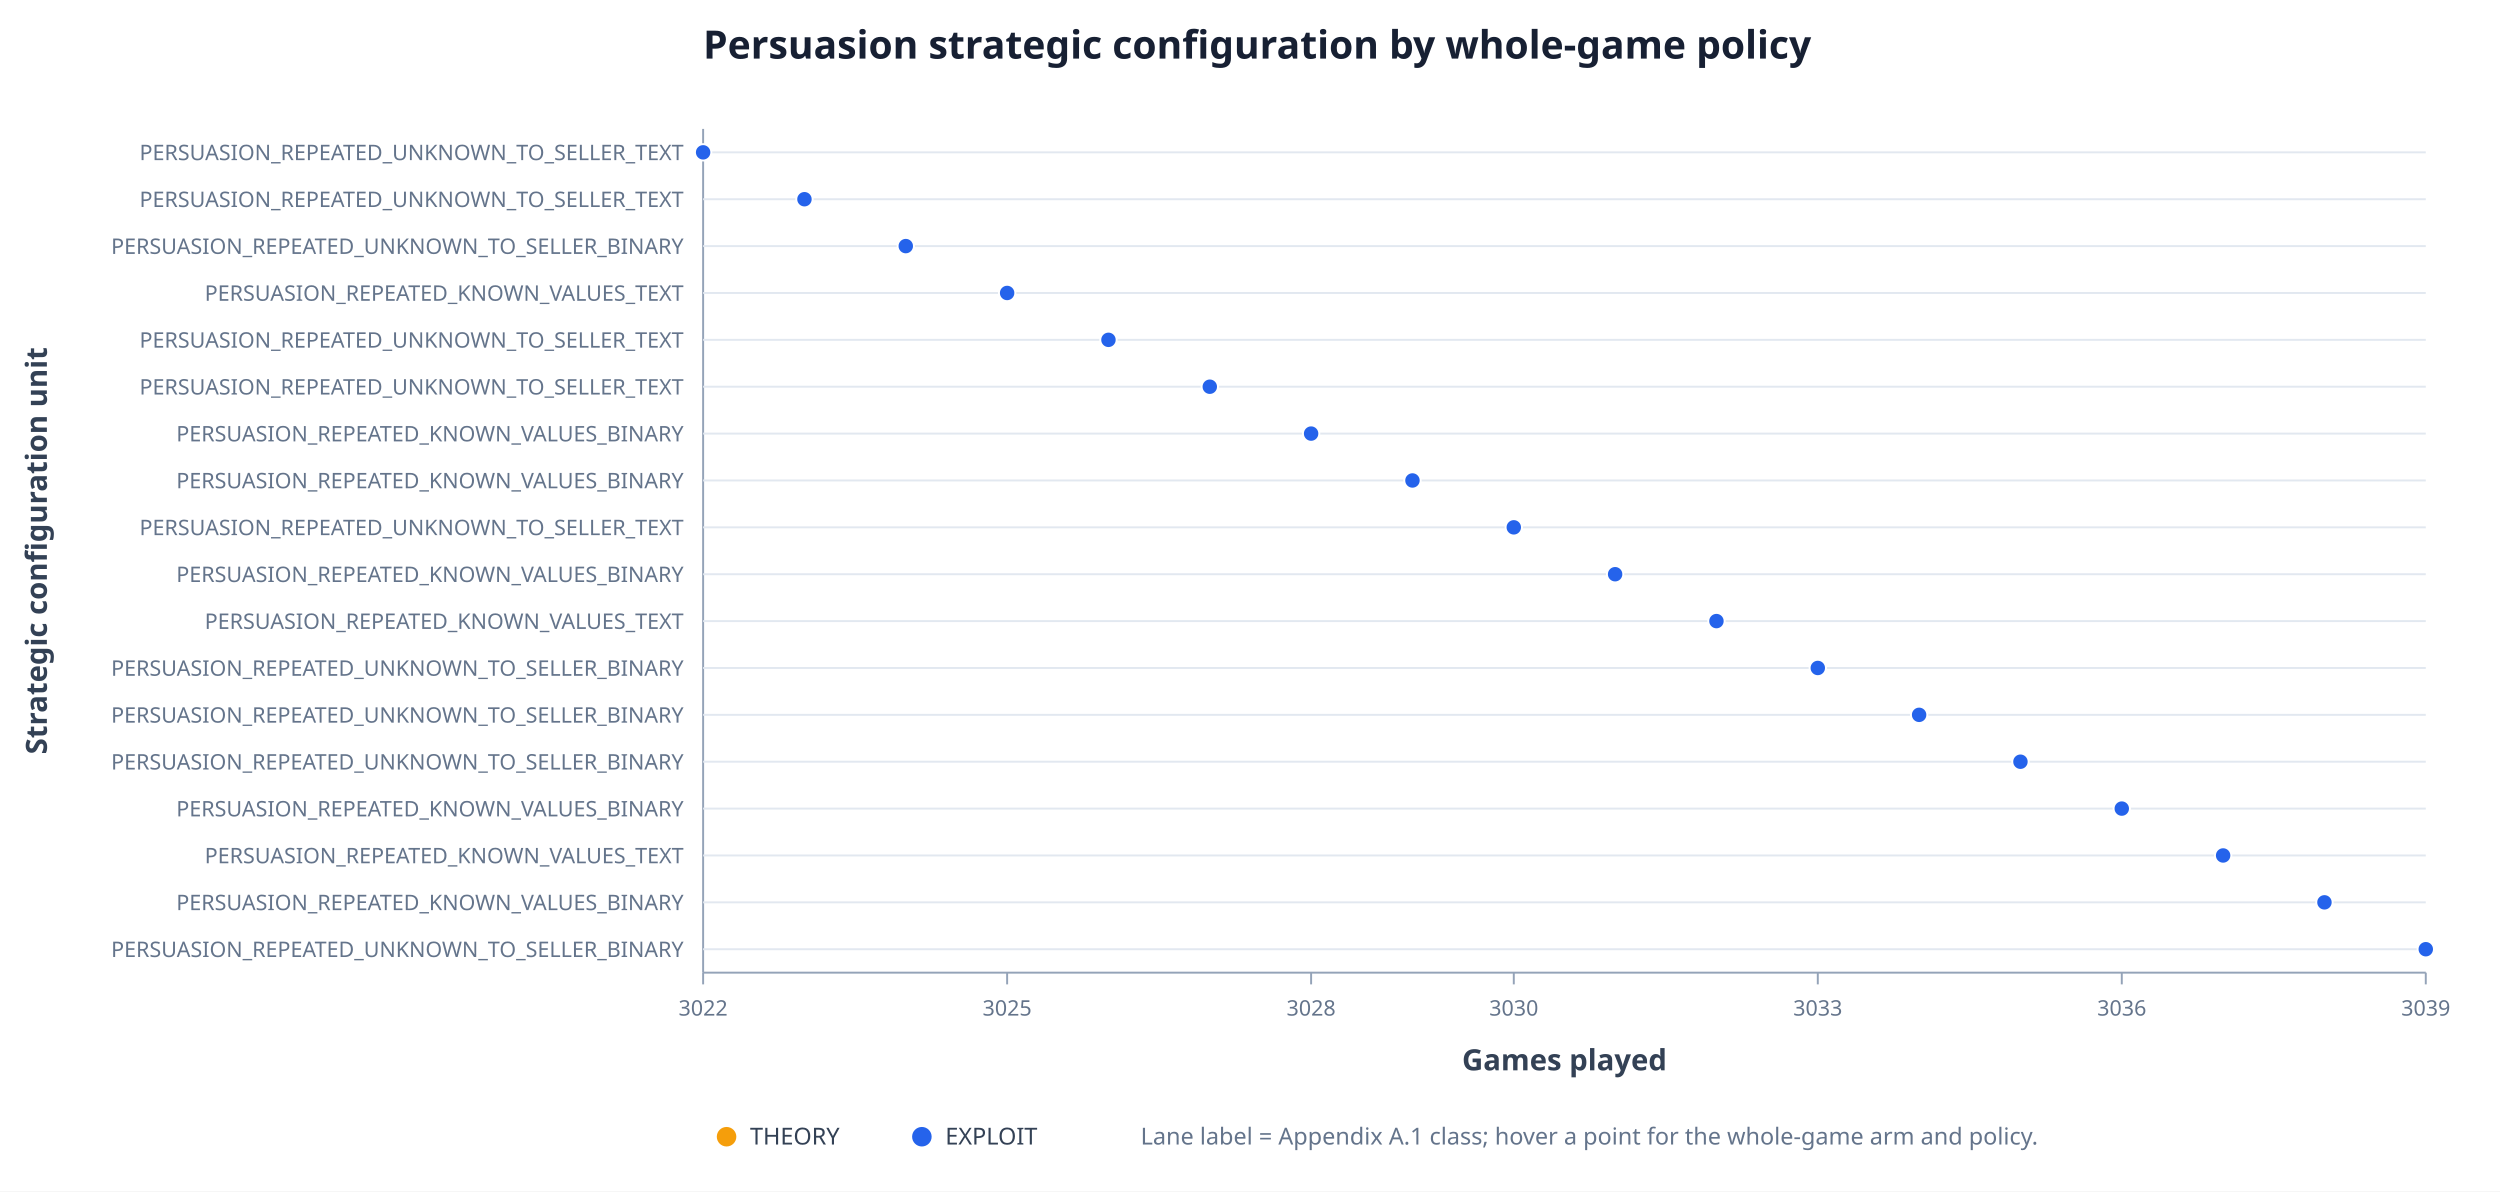
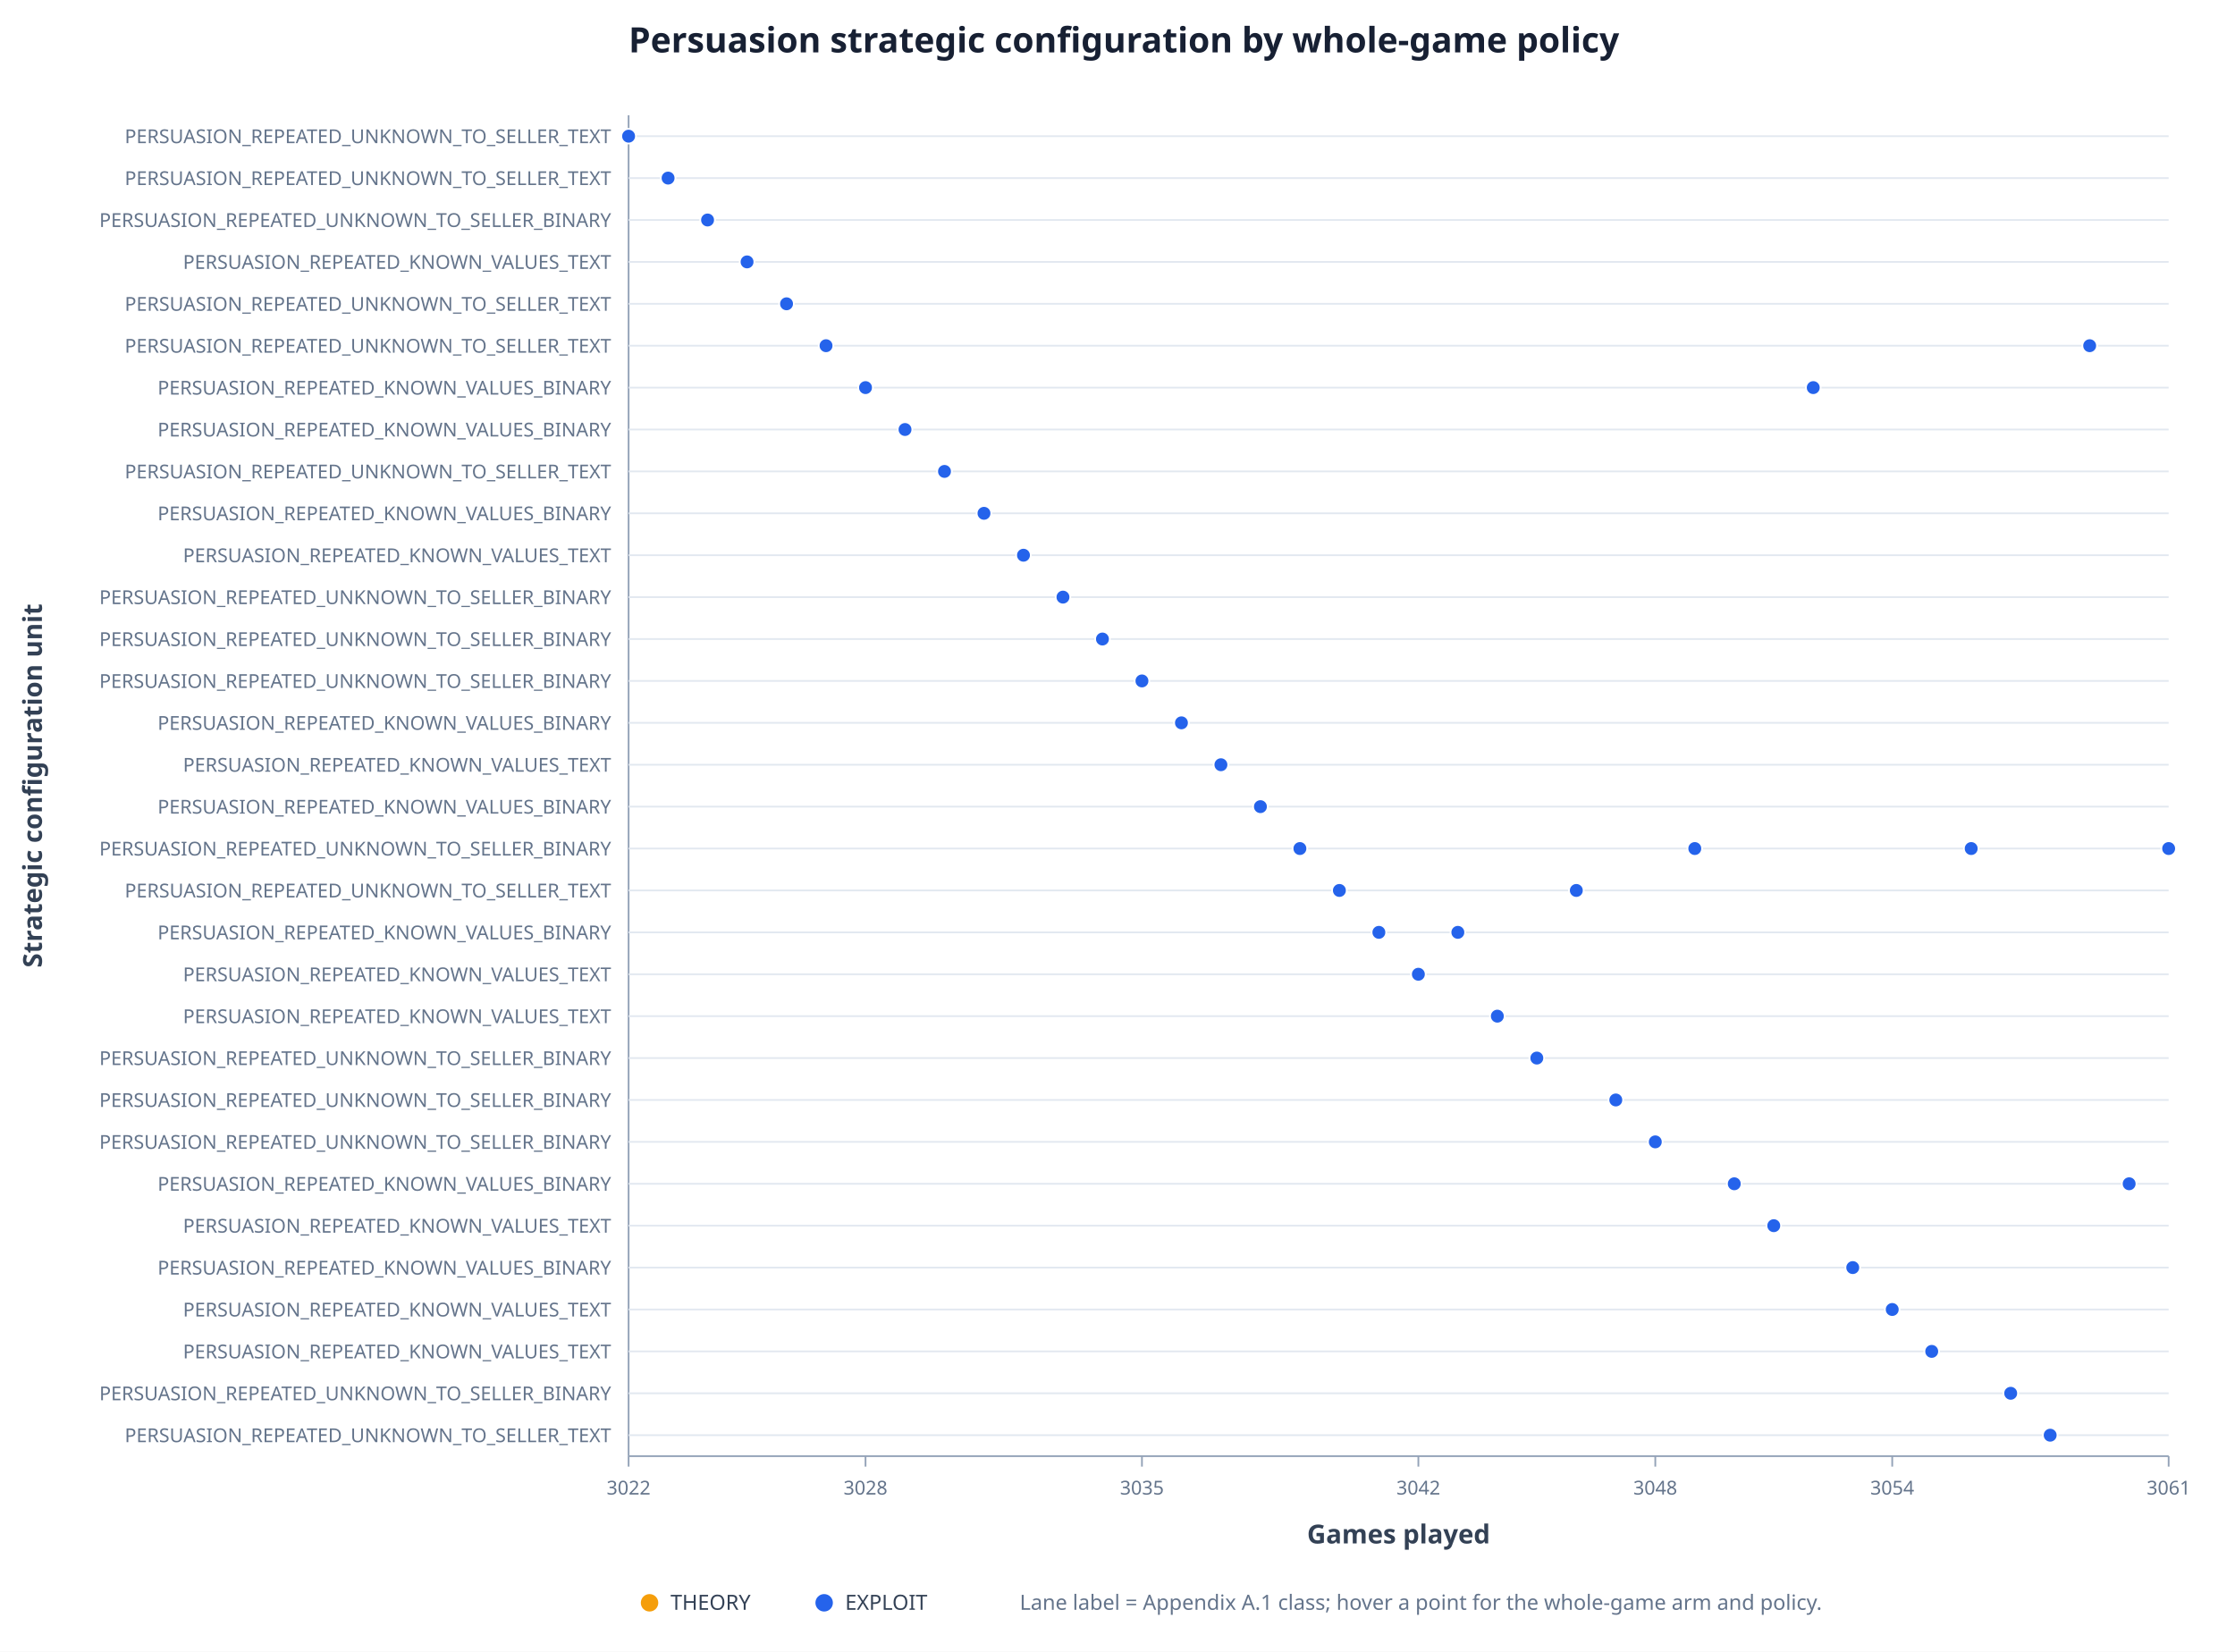
- <svg xmlns="http://www.w3.org/2000/svg" width="1280" height="610" viewBox="0 0 1280 610" role="img">
-   <rect width="1280" height="610" fill="white" />
+ <svg xmlns="http://www.w3.org/2000/svg" width="1280" height="946" viewBox="0 0 1280 946" role="img">
+   <rect width="1280" height="946" fill="white" />
  <text x="360.0" y="30" font-family="system-ui,sans-serif" font-size="20" font-weight="700" fill="#172033">Persuasion strategic configuration by whole-game policy</text>
-   <line x1="360.0" y1="498.0" x2="1242.0" y2="498.0" stroke="#94a3b8" />
-   <line x1="360.0" y1="66.0" x2="360.0" y2="498.0" stroke="#94a3b8" />
-   <text x="801.0" y="548" text-anchor="middle" font-family="system-ui,sans-serif" font-size="15" font-weight="650" fill="#334155">Games played</text>
-   <text x="24" y="282.0" transform="rotate(-90 24 282.0)" text-anchor="middle" font-family="system-ui,sans-serif" font-size="15" font-weight="650" fill="#334155">Strategic configuration unit</text>
+   <line x1="360.0" y1="834.0" x2="1242.0" y2="834.0" stroke="#94a3b8" />
+   <line x1="360.0" y1="66.0" x2="360.0" y2="834.0" stroke="#94a3b8" />
+   <text x="801.0" y="884" text-anchor="middle" font-family="system-ui,sans-serif" font-size="15" font-weight="650" fill="#334155">Games played</text>
+   <text x="24" y="450.0" transform="rotate(-90 24 450.0)" text-anchor="middle" font-family="system-ui,sans-serif" font-size="15" font-weight="650" fill="#334155">Strategic configuration unit</text>
  <line x1="360.0" y1="78.00" x2="1242.0" y2="78.00" stroke="#e2e8f0" />
  <text x="350.0" y="82.00" text-anchor="end" font-family="system-ui,sans-serif" font-size="11" fill="#64748b">PERSUASION_REPEATED_UNKNOWN_TO_SELLER_TEXT</text>
  <line x1="360.0" y1="102.00" x2="1242.0" y2="102.00" stroke="#e2e8f0" />
  <text x="350.0" y="106.00" text-anchor="end" font-family="system-ui,sans-serif" font-size="11" fill="#64748b">PERSUASION_REPEATED_UNKNOWN_TO_SELLER_TEXT</text>
  <line x1="360.0" y1="126.00" x2="1242.0" y2="126.00" stroke="#e2e8f0" />
  <text x="350.0" y="130.00" text-anchor="end" font-family="system-ui,sans-serif" font-size="11" fill="#64748b">PERSUASION_REPEATED_UNKNOWN_TO_SELLER_BINARY</text>
  <line x1="360.0" y1="150.00" x2="1242.0" y2="150.00" stroke="#e2e8f0" />
  <text x="350.0" y="154.00" text-anchor="end" font-family="system-ui,sans-serif" font-size="11" fill="#64748b">PERSUASION_REPEATED_KNOWN_VALUES_TEXT</text>
  <line x1="360.0" y1="174.00" x2="1242.0" y2="174.00" stroke="#e2e8f0" />
  <text x="350.0" y="178.00" text-anchor="end" font-family="system-ui,sans-serif" font-size="11" fill="#64748b">PERSUASION_REPEATED_UNKNOWN_TO_SELLER_TEXT</text>
  <line x1="360.0" y1="198.00" x2="1242.0" y2="198.00" stroke="#e2e8f0" />
  <text x="350.0" y="202.00" text-anchor="end" font-family="system-ui,sans-serif" font-size="11" fill="#64748b">PERSUASION_REPEATED_UNKNOWN_TO_SELLER_TEXT</text>
  <line x1="360.0" y1="222.00" x2="1242.0" y2="222.00" stroke="#e2e8f0" />
  <text x="350.0" y="226.00" text-anchor="end" font-family="system-ui,sans-serif" font-size="11" fill="#64748b">PERSUASION_REPEATED_KNOWN_VALUES_BINARY</text>
  <line x1="360.0" y1="246.00" x2="1242.0" y2="246.00" stroke="#e2e8f0" />
  <text x="350.0" y="250.00" text-anchor="end" font-family="system-ui,sans-serif" font-size="11" fill="#64748b">PERSUASION_REPEATED_KNOWN_VALUES_BINARY</text>
  <line x1="360.0" y1="270.00" x2="1242.0" y2="270.00" stroke="#e2e8f0" />
  <text x="350.0" y="274.00" text-anchor="end" font-family="system-ui,sans-serif" font-size="11" fill="#64748b">PERSUASION_REPEATED_UNKNOWN_TO_SELLER_TEXT</text>
  <line x1="360.0" y1="294.00" x2="1242.0" y2="294.00" stroke="#e2e8f0" />
  <text x="350.0" y="298.00" text-anchor="end" font-family="system-ui,sans-serif" font-size="11" fill="#64748b">PERSUASION_REPEATED_KNOWN_VALUES_BINARY</text>
  <line x1="360.0" y1="318.00" x2="1242.0" y2="318.00" stroke="#e2e8f0" />
  <text x="350.0" y="322.00" text-anchor="end" font-family="system-ui,sans-serif" font-size="11" fill="#64748b">PERSUASION_REPEATED_KNOWN_VALUES_TEXT</text>
  <line x1="360.0" y1="342.00" x2="1242.0" y2="342.00" stroke="#e2e8f0" />
  <text x="350.0" y="346.00" text-anchor="end" font-family="system-ui,sans-serif" font-size="11" fill="#64748b">PERSUASION_REPEATED_UNKNOWN_TO_SELLER_BINARY</text>
  <line x1="360.0" y1="366.00" x2="1242.0" y2="366.00" stroke="#e2e8f0" />
  <text x="350.0" y="370.00" text-anchor="end" font-family="system-ui,sans-serif" font-size="11" fill="#64748b">PERSUASION_REPEATED_UNKNOWN_TO_SELLER_BINARY</text>
  <line x1="360.0" y1="390.00" x2="1242.0" y2="390.00" stroke="#e2e8f0" />
  <text x="350.0" y="394.00" text-anchor="end" font-family="system-ui,sans-serif" font-size="11" fill="#64748b">PERSUASION_REPEATED_UNKNOWN_TO_SELLER_BINARY</text>
  <line x1="360.0" y1="414.00" x2="1242.0" y2="414.00" stroke="#e2e8f0" />
  <text x="350.0" y="418.00" text-anchor="end" font-family="system-ui,sans-serif" font-size="11" fill="#64748b">PERSUASION_REPEATED_KNOWN_VALUES_BINARY</text>
  <line x1="360.0" y1="438.00" x2="1242.0" y2="438.00" stroke="#e2e8f0" />
  <text x="350.0" y="442.00" text-anchor="end" font-family="system-ui,sans-serif" font-size="11" fill="#64748b">PERSUASION_REPEATED_KNOWN_VALUES_TEXT</text>
  <line x1="360.0" y1="462.00" x2="1242.0" y2="462.00" stroke="#e2e8f0" />
  <text x="350.0" y="466.00" text-anchor="end" font-family="system-ui,sans-serif" font-size="11" fill="#64748b">PERSUASION_REPEATED_KNOWN_VALUES_BINARY</text>
  <line x1="360.0" y1="486.00" x2="1242.0" y2="486.00" stroke="#e2e8f0" />
  <text x="350.0" y="490.00" text-anchor="end" font-family="system-ui,sans-serif" font-size="11" fill="#64748b">PERSUASION_REPEATED_UNKNOWN_TO_SELLER_BINARY</text>
-   <line x1="360.00" y1="498.0" x2="360.00" y2="504.0" stroke="#94a3b8" />
-   <text x="360.00" y="520.0" text-anchor="middle" font-family="system-ui,sans-serif" font-size="11" fill="#64748b">3022</text>
-   <line x1="515.65" y1="498.0" x2="515.65" y2="504.0" stroke="#94a3b8" />
-   <text x="515.65" y="520.0" text-anchor="middle" font-family="system-ui,sans-serif" font-size="11" fill="#64748b">3025</text>
-   <line x1="671.29" y1="498.0" x2="671.29" y2="504.0" stroke="#94a3b8" />
-   <text x="671.29" y="520.0" text-anchor="middle" font-family="system-ui,sans-serif" font-size="11" fill="#64748b">3028</text>
-   <line x1="775.06" y1="498.0" x2="775.06" y2="504.0" stroke="#94a3b8" />
-   <text x="775.06" y="520.0" text-anchor="middle" font-family="system-ui,sans-serif" font-size="11" fill="#64748b">3030</text>
-   <line x1="930.71" y1="498.0" x2="930.71" y2="504.0" stroke="#94a3b8" />
-   <text x="930.71" y="520.0" text-anchor="middle" font-family="system-ui,sans-serif" font-size="11" fill="#64748b">3033</text>
-   <line x1="1086.35" y1="498.0" x2="1086.35" y2="504.0" stroke="#94a3b8" />
-   <text x="1086.35" y="520.0" text-anchor="middle" font-family="system-ui,sans-serif" font-size="11" fill="#64748b">3036</text>
-   <line x1="1242.00" y1="498.0" x2="1242.00" y2="504.0" stroke="#94a3b8" />
-   <text x="1242.00" y="520.0" text-anchor="middle" font-family="system-ui,sans-serif" font-size="11" fill="#64748b">3039</text>
+   <line x1="360.0" y1="510.00" x2="1242.0" y2="510.00" stroke="#e2e8f0" />
+   <text x="350.0" y="514.00" text-anchor="end" font-family="system-ui,sans-serif" font-size="11" fill="#64748b">PERSUASION_REPEATED_UNKNOWN_TO_SELLER_TEXT</text>
+   <line x1="360.0" y1="534.00" x2="1242.0" y2="534.00" stroke="#e2e8f0" />
+   <text x="350.0" y="538.00" text-anchor="end" font-family="system-ui,sans-serif" font-size="11" fill="#64748b">PERSUASION_REPEATED_KNOWN_VALUES_BINARY</text>
+   <line x1="360.0" y1="558.00" x2="1242.0" y2="558.00" stroke="#e2e8f0" />
+   <text x="350.0" y="562.00" text-anchor="end" font-family="system-ui,sans-serif" font-size="11" fill="#64748b">PERSUASION_REPEATED_KNOWN_VALUES_TEXT</text>
+   <line x1="360.0" y1="582.00" x2="1242.0" y2="582.00" stroke="#e2e8f0" />
+   <text x="350.0" y="586.00" text-anchor="end" font-family="system-ui,sans-serif" font-size="11" fill="#64748b">PERSUASION_REPEATED_KNOWN_VALUES_TEXT</text>
+   <line x1="360.0" y1="606.00" x2="1242.0" y2="606.00" stroke="#e2e8f0" />
+   <text x="350.0" y="610.00" text-anchor="end" font-family="system-ui,sans-serif" font-size="11" fill="#64748b">PERSUASION_REPEATED_UNKNOWN_TO_SELLER_BINARY</text>
+   <line x1="360.0" y1="630.00" x2="1242.0" y2="630.00" stroke="#e2e8f0" />
+   <text x="350.0" y="634.00" text-anchor="end" font-family="system-ui,sans-serif" font-size="11" fill="#64748b">PERSUASION_REPEATED_UNKNOWN_TO_SELLER_BINARY</text>
+   <line x1="360.0" y1="654.00" x2="1242.0" y2="654.00" stroke="#e2e8f0" />
+   <text x="350.0" y="658.00" text-anchor="end" font-family="system-ui,sans-serif" font-size="11" fill="#64748b">PERSUASION_REPEATED_UNKNOWN_TO_SELLER_BINARY</text>
+   <line x1="360.0" y1="678.00" x2="1242.0" y2="678.00" stroke="#e2e8f0" />
+   <text x="350.0" y="682.00" text-anchor="end" font-family="system-ui,sans-serif" font-size="11" fill="#64748b">PERSUASION_REPEATED_KNOWN_VALUES_BINARY</text>
+   <line x1="360.0" y1="702.00" x2="1242.0" y2="702.00" stroke="#e2e8f0" />
+   <text x="350.0" y="706.00" text-anchor="end" font-family="system-ui,sans-serif" font-size="11" fill="#64748b">PERSUASION_REPEATED_KNOWN_VALUES_TEXT</text>
+   <line x1="360.0" y1="726.00" x2="1242.0" y2="726.00" stroke="#e2e8f0" />
+   <text x="350.0" y="730.00" text-anchor="end" font-family="system-ui,sans-serif" font-size="11" fill="#64748b">PERSUASION_REPEATED_KNOWN_VALUES_BINARY</text>
+   <line x1="360.0" y1="750.00" x2="1242.0" y2="750.00" stroke="#e2e8f0" />
+   <text x="350.0" y="754.00" text-anchor="end" font-family="system-ui,sans-serif" font-size="11" fill="#64748b">PERSUASION_REPEATED_KNOWN_VALUES_TEXT</text>
+   <line x1="360.0" y1="774.00" x2="1242.0" y2="774.00" stroke="#e2e8f0" />
+   <text x="350.0" y="778.00" text-anchor="end" font-family="system-ui,sans-serif" font-size="11" fill="#64748b">PERSUASION_REPEATED_KNOWN_VALUES_TEXT</text>
+   <line x1="360.0" y1="798.00" x2="1242.0" y2="798.00" stroke="#e2e8f0" />
+   <text x="350.0" y="802.00" text-anchor="end" font-family="system-ui,sans-serif" font-size="11" fill="#64748b">PERSUASION_REPEATED_UNKNOWN_TO_SELLER_BINARY</text>
+   <line x1="360.0" y1="822.00" x2="1242.0" y2="822.00" stroke="#e2e8f0" />
+   <text x="350.0" y="826.00" text-anchor="end" font-family="system-ui,sans-serif" font-size="11" fill="#64748b">PERSUASION_REPEATED_UNKNOWN_TO_SELLER_TEXT</text>
+   <line x1="360.00" y1="834.0" x2="360.00" y2="840.0" stroke="#94a3b8" />
+   <text x="360.00" y="856.0" text-anchor="middle" font-family="system-ui,sans-serif" font-size="11" fill="#64748b">3022</text>
+   <line x1="495.69" y1="834.0" x2="495.69" y2="840.0" stroke="#94a3b8" />
+   <text x="495.69" y="856.0" text-anchor="middle" font-family="system-ui,sans-serif" font-size="11" fill="#64748b">3028</text>
+   <line x1="654.00" y1="834.0" x2="654.00" y2="840.0" stroke="#94a3b8" />
+   <text x="654.00" y="856.0" text-anchor="middle" font-family="system-ui,sans-serif" font-size="11" fill="#64748b">3035</text>
+   <line x1="812.31" y1="834.0" x2="812.31" y2="840.0" stroke="#94a3b8" />
+   <text x="812.31" y="856.0" text-anchor="middle" font-family="system-ui,sans-serif" font-size="11" fill="#64748b">3042</text>
+   <line x1="948.00" y1="834.0" x2="948.00" y2="840.0" stroke="#94a3b8" />
+   <text x="948.00" y="856.0" text-anchor="middle" font-family="system-ui,sans-serif" font-size="11" fill="#64748b">3048</text>
+   <line x1="1083.69" y1="834.0" x2="1083.69" y2="840.0" stroke="#94a3b8" />
+   <text x="1083.69" y="856.0" text-anchor="middle" font-family="system-ui,sans-serif" font-size="11" fill="#64748b">3054</text>
+   <line x1="1242.00" y1="834.0" x2="1242.00" y2="840.0" stroke="#94a3b8" />
+   <text x="1242.00" y="856.0" text-anchor="middle" font-family="system-ui,sans-serif" font-size="11" fill="#64748b">3061</text>
  <circle cx="360.00" cy="78.00" r="4.2" fill="#2563eb" stroke="white" stroke-width="1" />
-   <circle cx="411.88" cy="102.00" r="4.2" fill="#2563eb" stroke="white" stroke-width="1" />
-   <circle cx="463.76" cy="126.00" r="4.2" fill="#2563eb" stroke="white" stroke-width="1" />
-   <circle cx="515.65" cy="150.00" r="4.2" fill="#2563eb" stroke="white" stroke-width="1" />
-   <circle cx="567.53" cy="174.00" r="4.2" fill="#2563eb" stroke="white" stroke-width="1" />
-   <circle cx="619.41" cy="198.00" r="4.2" fill="#2563eb" stroke="white" stroke-width="1" />
-   <circle cx="671.29" cy="222.00" r="4.2" fill="#2563eb" stroke="white" stroke-width="1" />
-   <circle cx="723.18" cy="246.00" r="4.2" fill="#2563eb" stroke="white" stroke-width="1" />
-   <circle cx="775.06" cy="270.00" r="4.2" fill="#2563eb" stroke="white" stroke-width="1" />
-   <circle cx="826.94" cy="294.00" r="4.2" fill="#2563eb" stroke="white" stroke-width="1" />
-   <circle cx="878.82" cy="318.00" r="4.2" fill="#2563eb" stroke="white" stroke-width="1" />
-   <circle cx="930.71" cy="342.00" r="4.2" fill="#2563eb" stroke="white" stroke-width="1" />
-   <circle cx="982.59" cy="366.00" r="4.2" fill="#2563eb" stroke="white" stroke-width="1" />
-   <circle cx="1034.47" cy="390.00" r="4.2" fill="#2563eb" stroke="white" stroke-width="1" />
-   <circle cx="1086.35" cy="414.00" r="4.2" fill="#2563eb" stroke="white" stroke-width="1" />
-   <circle cx="1138.24" cy="438.00" r="4.2" fill="#2563eb" stroke="white" stroke-width="1" />
-   <circle cx="1190.12" cy="462.00" r="4.2" fill="#2563eb" stroke="white" stroke-width="1" />
+   <circle cx="382.62" cy="102.00" r="4.2" fill="#2563eb" stroke="white" stroke-width="1" />
+   <circle cx="405.23" cy="126.00" r="4.2" fill="#2563eb" stroke="white" stroke-width="1" />
+   <circle cx="427.85" cy="150.00" r="4.2" fill="#2563eb" stroke="white" stroke-width="1" />
+   <circle cx="450.46" cy="174.00" r="4.2" fill="#2563eb" stroke="white" stroke-width="1" />
+   <circle cx="473.08" cy="198.00" r="4.2" fill="#2563eb" stroke="white" stroke-width="1" />
+   <circle cx="495.69" cy="222.00" r="4.2" fill="#2563eb" stroke="white" stroke-width="1" />
+   <circle cx="518.31" cy="246.00" r="4.2" fill="#2563eb" stroke="white" stroke-width="1" />
+   <circle cx="540.92" cy="270.00" r="4.2" fill="#2563eb" stroke="white" stroke-width="1" />
+   <circle cx="563.54" cy="294.00" r="4.2" fill="#2563eb" stroke="white" stroke-width="1" />
+   <circle cx="586.15" cy="318.00" r="4.2" fill="#2563eb" stroke="white" stroke-width="1" />
+   <circle cx="608.77" cy="342.00" r="4.2" fill="#2563eb" stroke="white" stroke-width="1" />
+   <circle cx="631.38" cy="366.00" r="4.2" fill="#2563eb" stroke="white" stroke-width="1" />
+   <circle cx="654.00" cy="390.00" r="4.2" fill="#2563eb" stroke="white" stroke-width="1" />
+   <circle cx="676.62" cy="414.00" r="4.2" fill="#2563eb" stroke="white" stroke-width="1" />
+   <circle cx="699.23" cy="438.00" r="4.2" fill="#2563eb" stroke="white" stroke-width="1" />
+   <circle cx="721.85" cy="462.00" r="4.2" fill="#2563eb" stroke="white" stroke-width="1" />
+   <circle cx="744.46" cy="486.00" r="4.2" fill="#2563eb" stroke="white" stroke-width="1" />
+   <circle cx="767.08" cy="510.00" r="4.2" fill="#2563eb" stroke="white" stroke-width="1" />
+   <circle cx="789.69" cy="534.00" r="4.2" fill="#2563eb" stroke="white" stroke-width="1" />
+   <circle cx="812.31" cy="558.00" r="4.2" fill="#2563eb" stroke="white" stroke-width="1" />
+   <circle cx="834.92" cy="534.00" r="4.2" fill="#2563eb" stroke="white" stroke-width="1" />
+   <circle cx="857.54" cy="582.00" r="4.2" fill="#2563eb" stroke="white" stroke-width="1" />
+   <circle cx="880.15" cy="606.00" r="4.2" fill="#2563eb" stroke="white" stroke-width="1" />
+   <circle cx="902.77" cy="510.00" r="4.2" fill="#2563eb" stroke="white" stroke-width="1" />
+   <circle cx="925.38" cy="630.00" r="4.2" fill="#2563eb" stroke="white" stroke-width="1" />
+   <circle cx="948.00" cy="654.00" r="4.2" fill="#2563eb" stroke="white" stroke-width="1" />
+   <circle cx="970.62" cy="486.00" r="4.2" fill="#2563eb" stroke="white" stroke-width="1" />
+   <circle cx="993.23" cy="678.00" r="4.2" fill="#2563eb" stroke="white" stroke-width="1" />
+   <circle cx="1015.85" cy="702.00" r="4.2" fill="#2563eb" stroke="white" stroke-width="1" />
+   <circle cx="1038.46" cy="222.00" r="4.2" fill="#2563eb" stroke="white" stroke-width="1" />
+   <circle cx="1061.08" cy="726.00" r="4.2" fill="#2563eb" stroke="white" stroke-width="1" />
+   <circle cx="1083.69" cy="750.00" r="4.2" fill="#2563eb" stroke="white" stroke-width="1" />
+   <circle cx="1106.31" cy="774.00" r="4.2" fill="#2563eb" stroke="white" stroke-width="1" />
+   <circle cx="1128.92" cy="486.00" r="4.2" fill="#2563eb" stroke="white" stroke-width="1" />
+   <circle cx="1151.54" cy="798.00" r="4.2" fill="#2563eb" stroke="white" stroke-width="1" />
+   <circle cx="1174.15" cy="822.00" r="4.2" fill="#2563eb" stroke="white" stroke-width="1" />
+   <circle cx="1196.77" cy="198.00" r="4.2" fill="#2563eb" stroke="white" stroke-width="1" />
+   <circle cx="1219.38" cy="678.00" r="4.2" fill="#2563eb" stroke="white" stroke-width="1" />
  <circle cx="1242.00" cy="486.00" r="4.2" fill="#2563eb" stroke="white" stroke-width="1" />
-   <circle cx="372.0" cy="582" r="5" fill="#f59e0b" />
-   <text x="384.0" y="586" font-family="system-ui,sans-serif" font-size="12" fill="#334155">THEORY</text>
-   <circle cx="472.0" cy="582" r="5" fill="#2563eb" />
-   <text x="484.0" y="586" font-family="system-ui,sans-serif" font-size="12" fill="#334155">EXPLOIT</text>
-   <text x="584.0" y="586" font-family="system-ui,sans-serif" font-size="12" fill="#64748b">Lane label = Appendix A.1 class; hover a point for the whole-game arm and policy.</text>
+   <circle cx="372.0" cy="918" r="5" fill="#f59e0b" />
+   <text x="384.0" y="922" font-family="system-ui,sans-serif" font-size="12" fill="#334155">THEORY</text>
+   <circle cx="472.0" cy="918" r="5" fill="#2563eb" />
+   <text x="484.0" y="922" font-family="system-ui,sans-serif" font-size="12" fill="#334155">EXPLOIT</text>
+   <text x="584.0" y="922" font-family="system-ui,sans-serif" font-size="12" fill="#64748b">Lane label = Appendix A.1 class; hover a point for the whole-game arm and policy.</text>
</svg>
